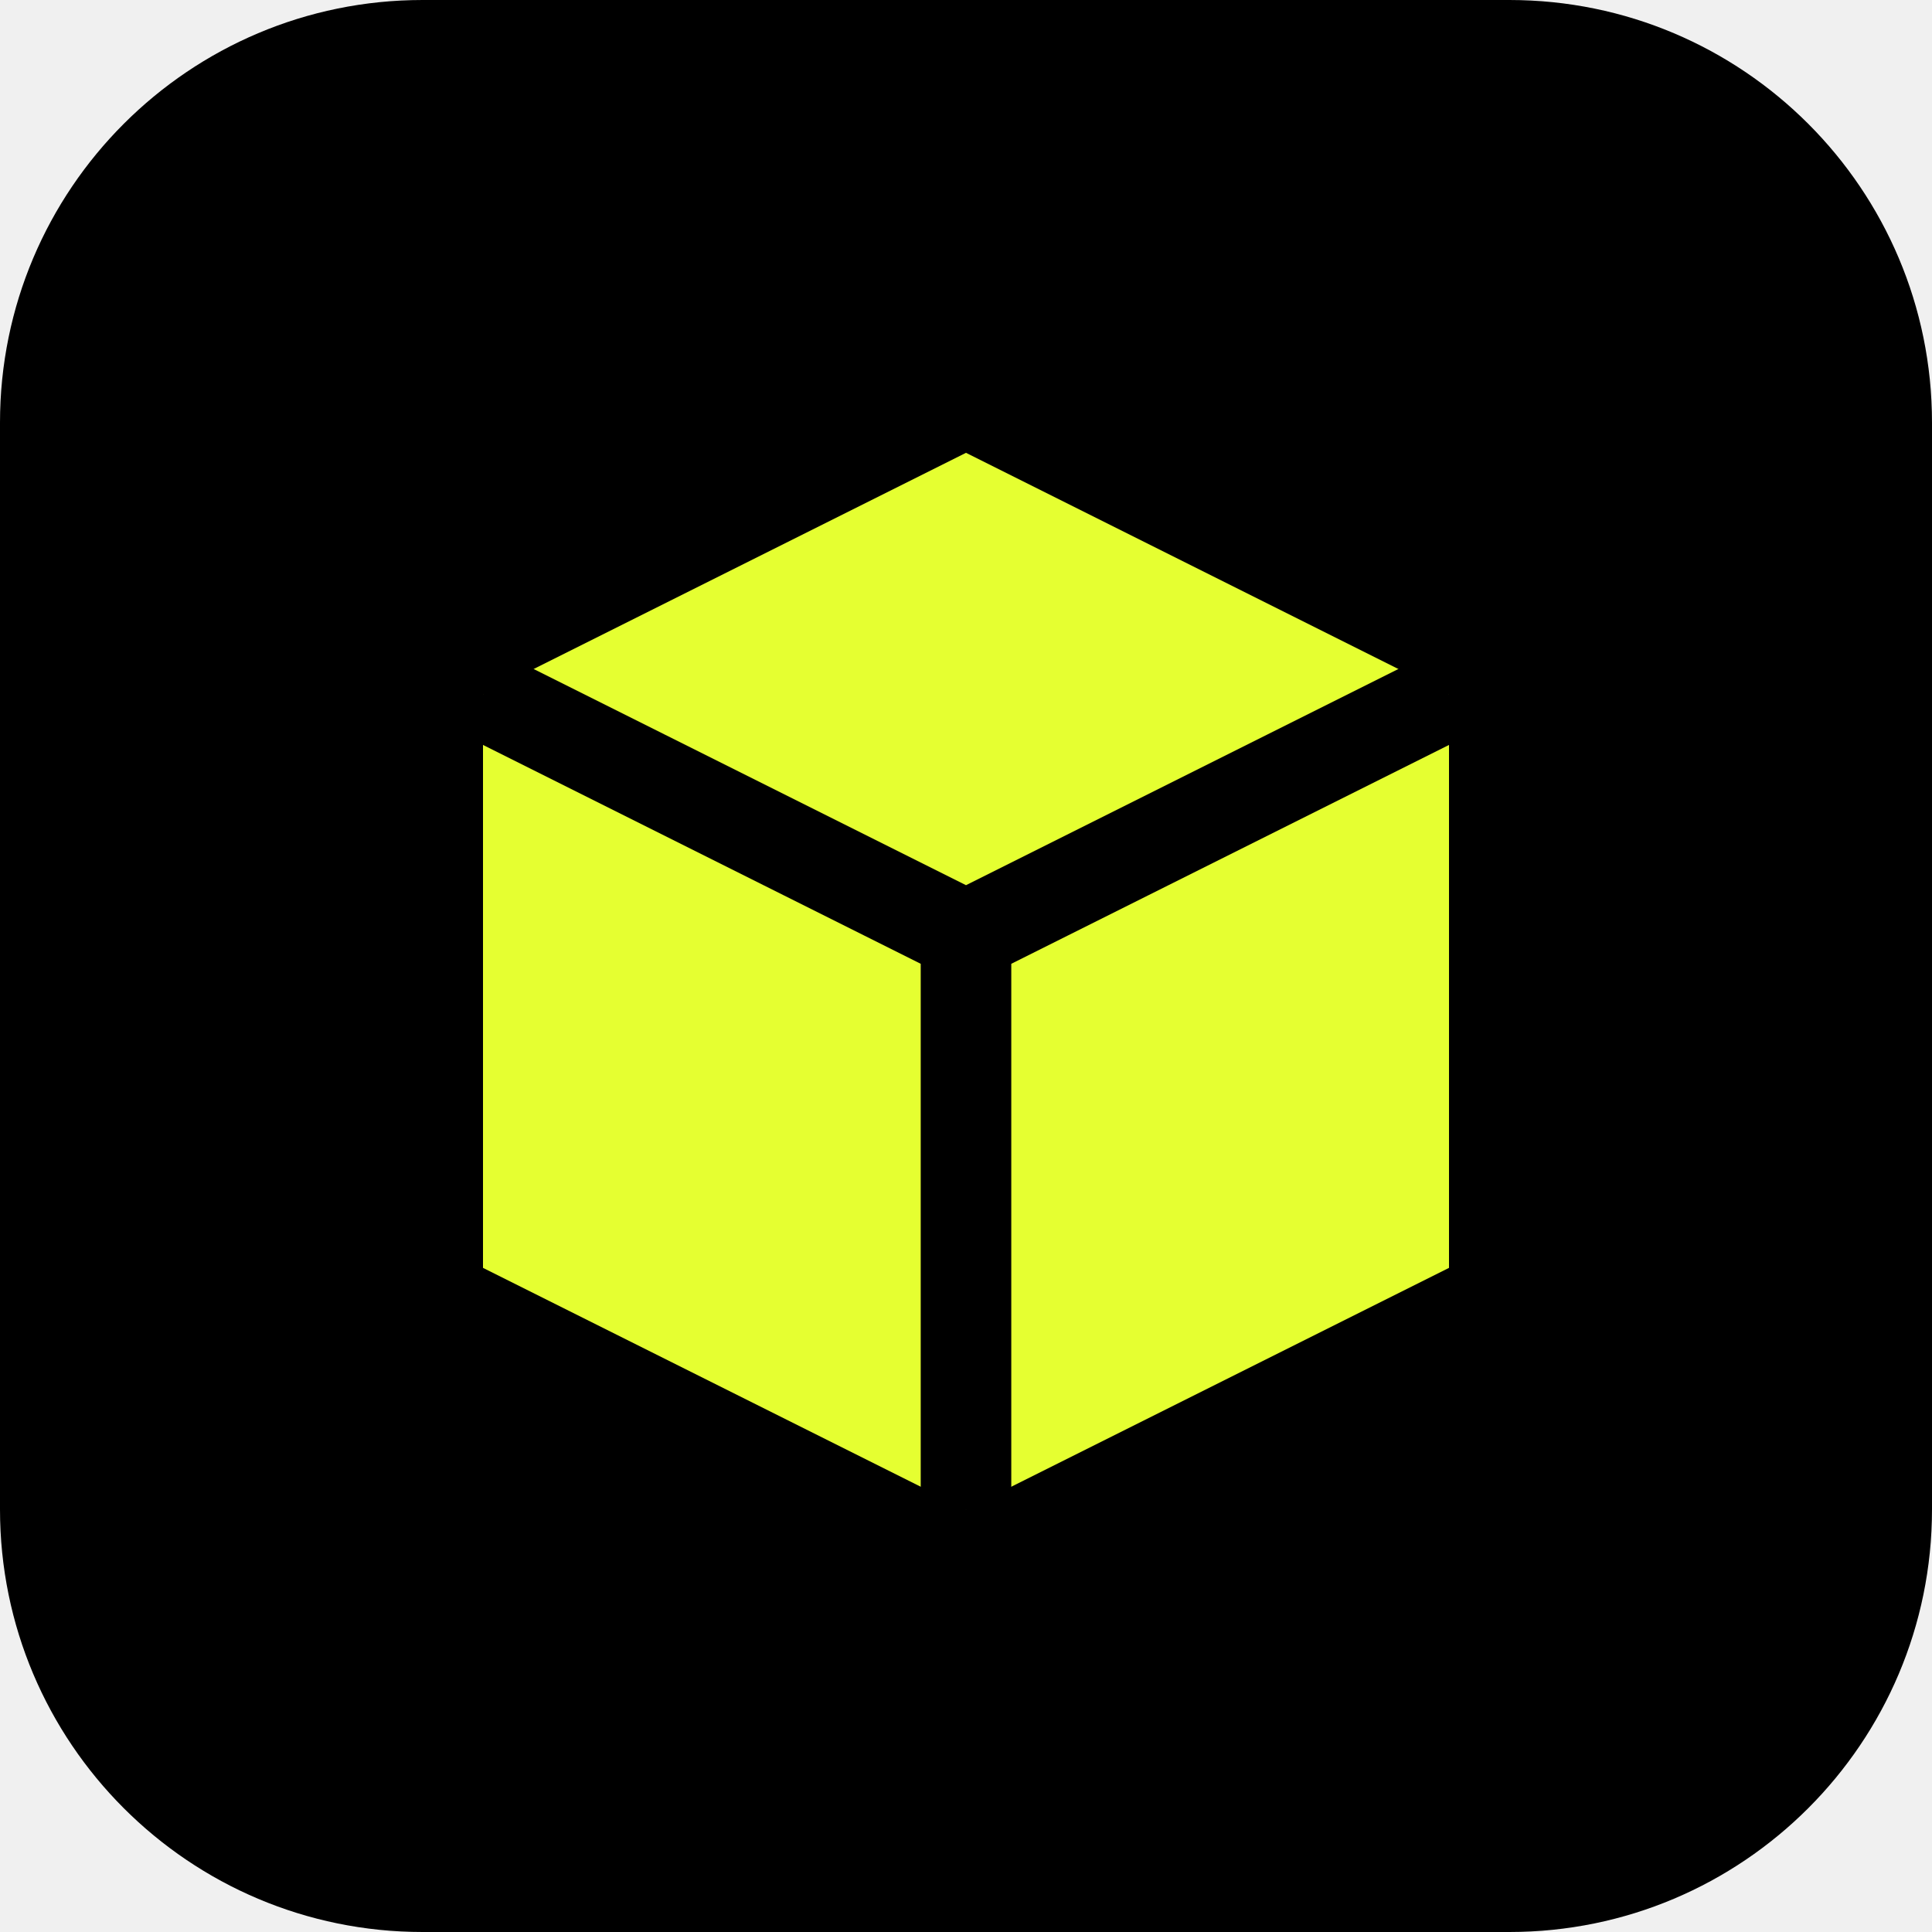
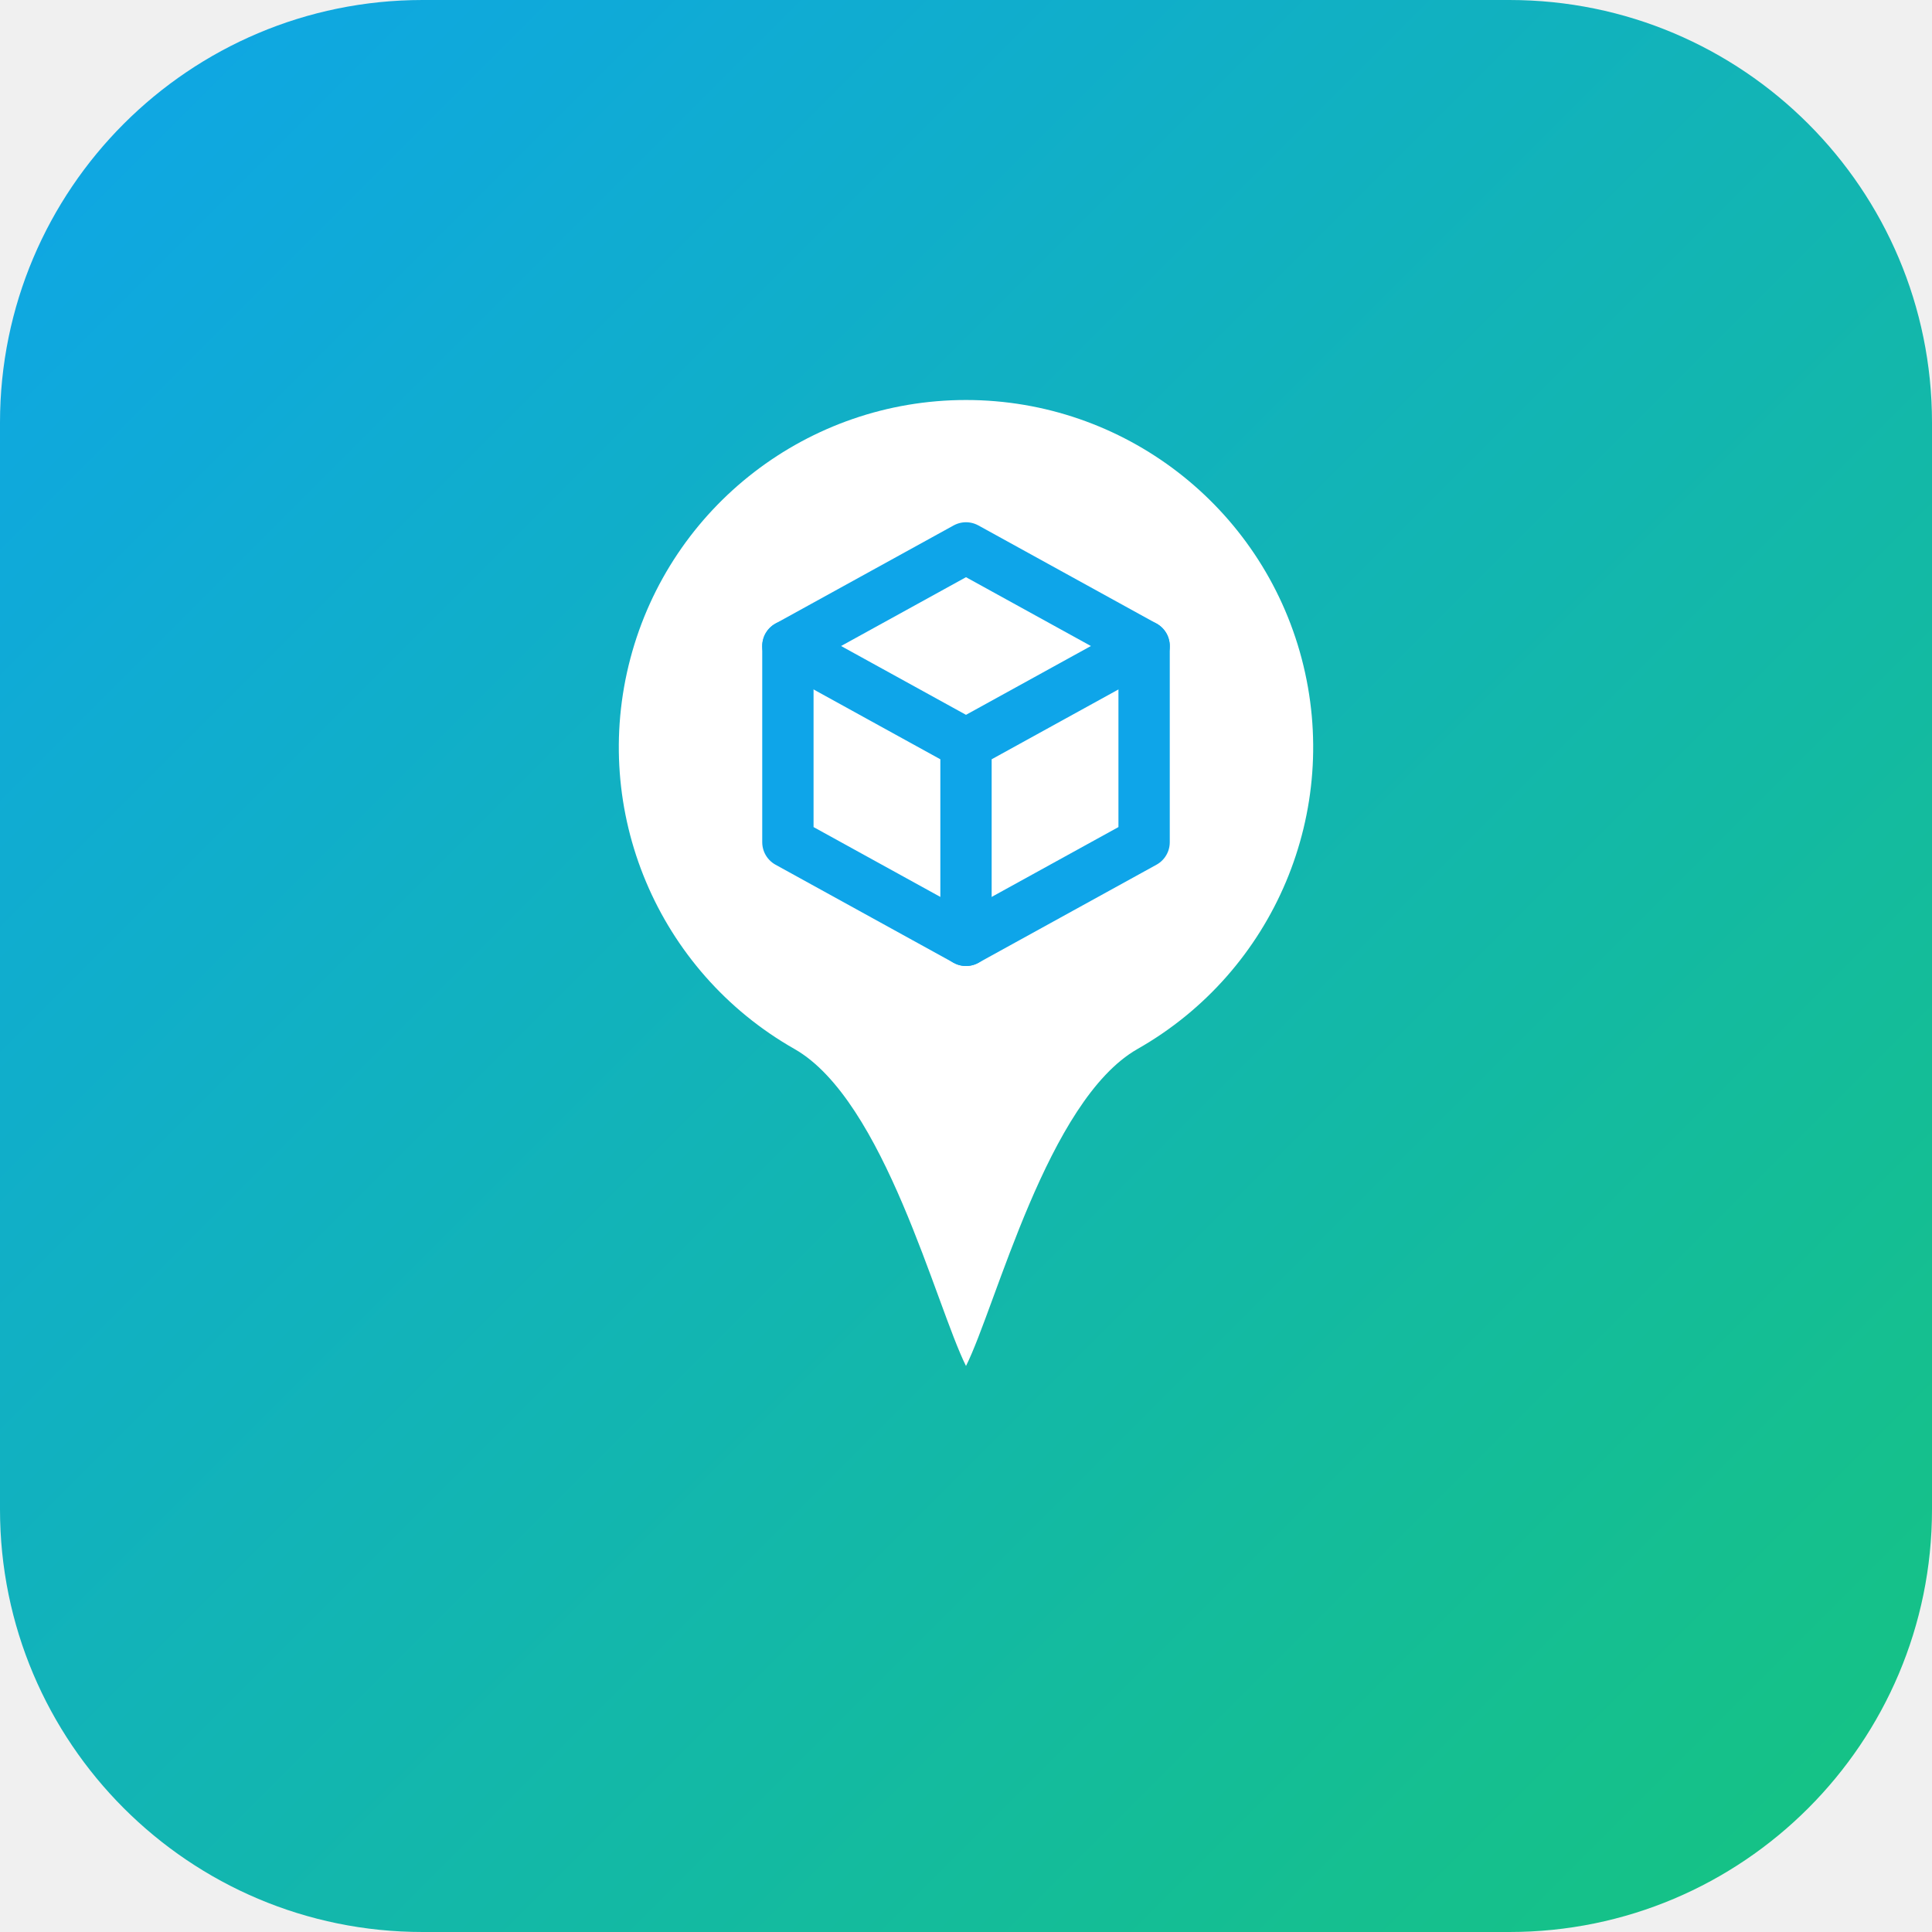
<svg xmlns="http://www.w3.org/2000/svg" viewBox="0 0 512 512">
-   <rect width="512" height="512" rx="112" fill="#000" />
-   <path d="M128 184 256 120l128 64v152l-128 64-128-64z" fill="#e5ff31" />
-   <path d="M128 184l128 64 128-64M256 248v152" fill="none" stroke="#000" stroke-width="24" stroke-linejoin="round" />
+   <defs>
+     <linearGradient id="g" x1="0" y1="0" x2="1" y2="1">
+       <stop offset="0" stop-color="#0ea5e9" />
+       <stop offset="1" stop-color="#16c47f" />
+     </linearGradient>
+   </defs>
+   <rect width="512" height="512" rx="112" fill="url(#g)" />
+   <g transform="translate(160 106) scale(4)">
+     <path d="M24 64C22 60 18.6 46.4 12.64 43A23 23 0 1 1 35.36 43C29.4 46.4 26 60 24 64Z" fill="#fff" />
+     <g fill="none" stroke="#0ea5e9" stroke-width="3.4" stroke-linejoin="round" stroke-linecap="round">
+       <path d="M24 9.8 35.8 16.3V29.3L24 35.8 12.2 29.3V16.3Z" />
+       <path d="M12.2 16.3 24 22.8 35.8 16.3M24 22.8V35.8" />
+     </g>
+   </g>
</svg>
